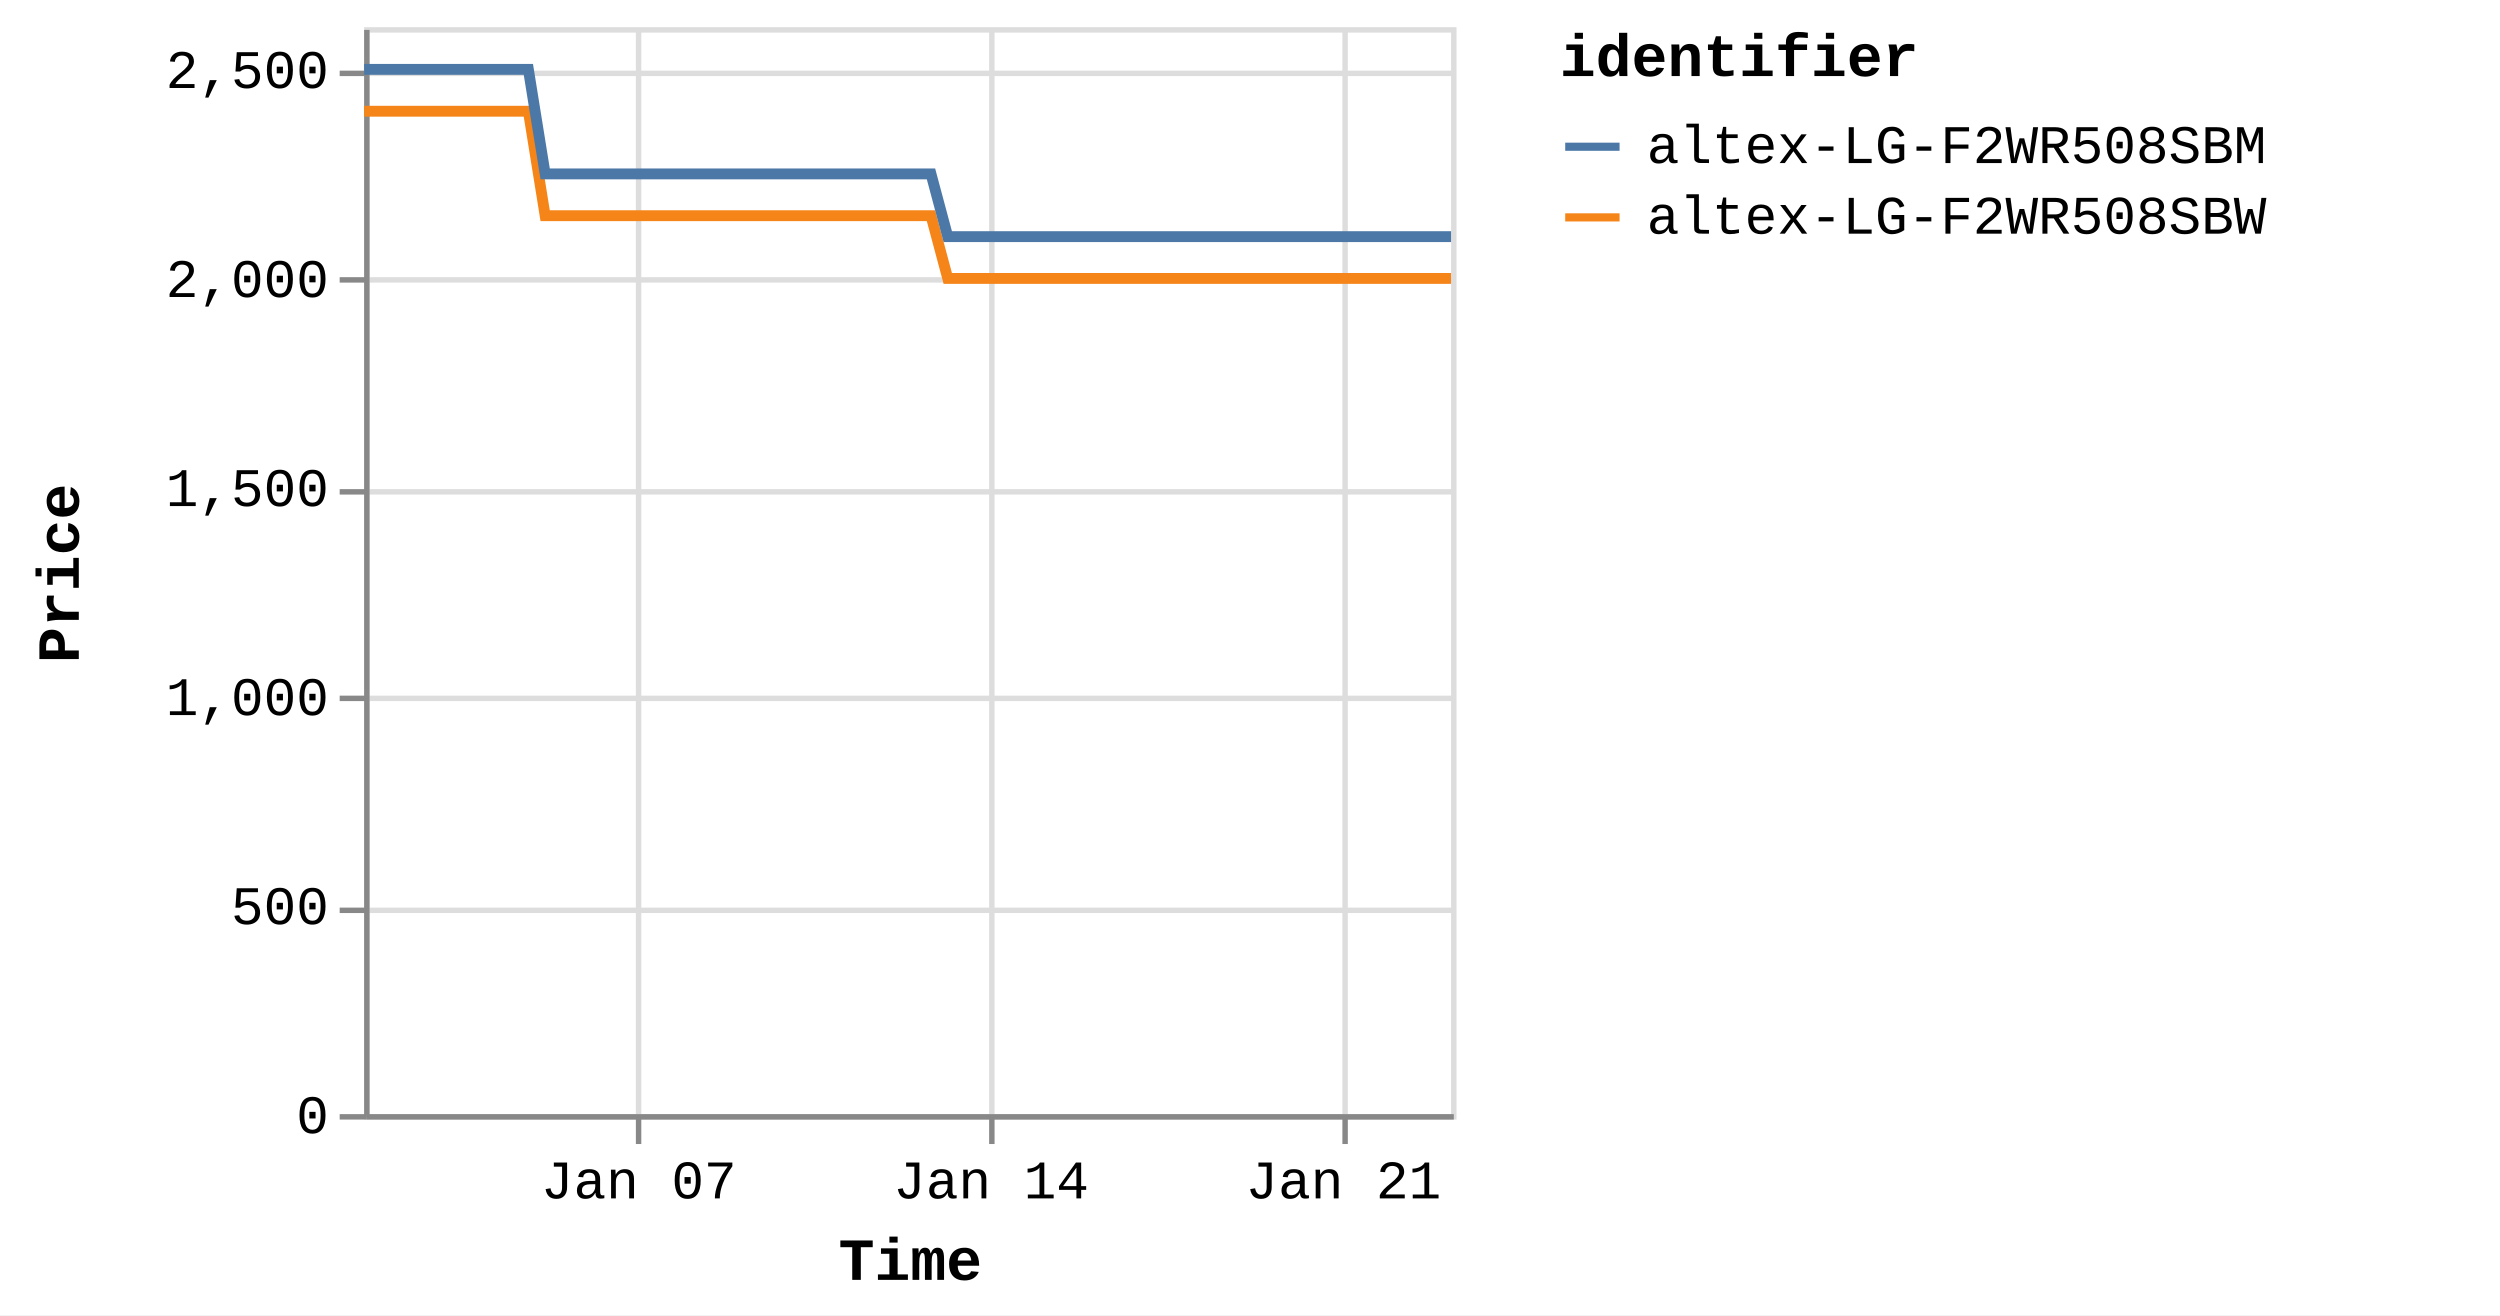
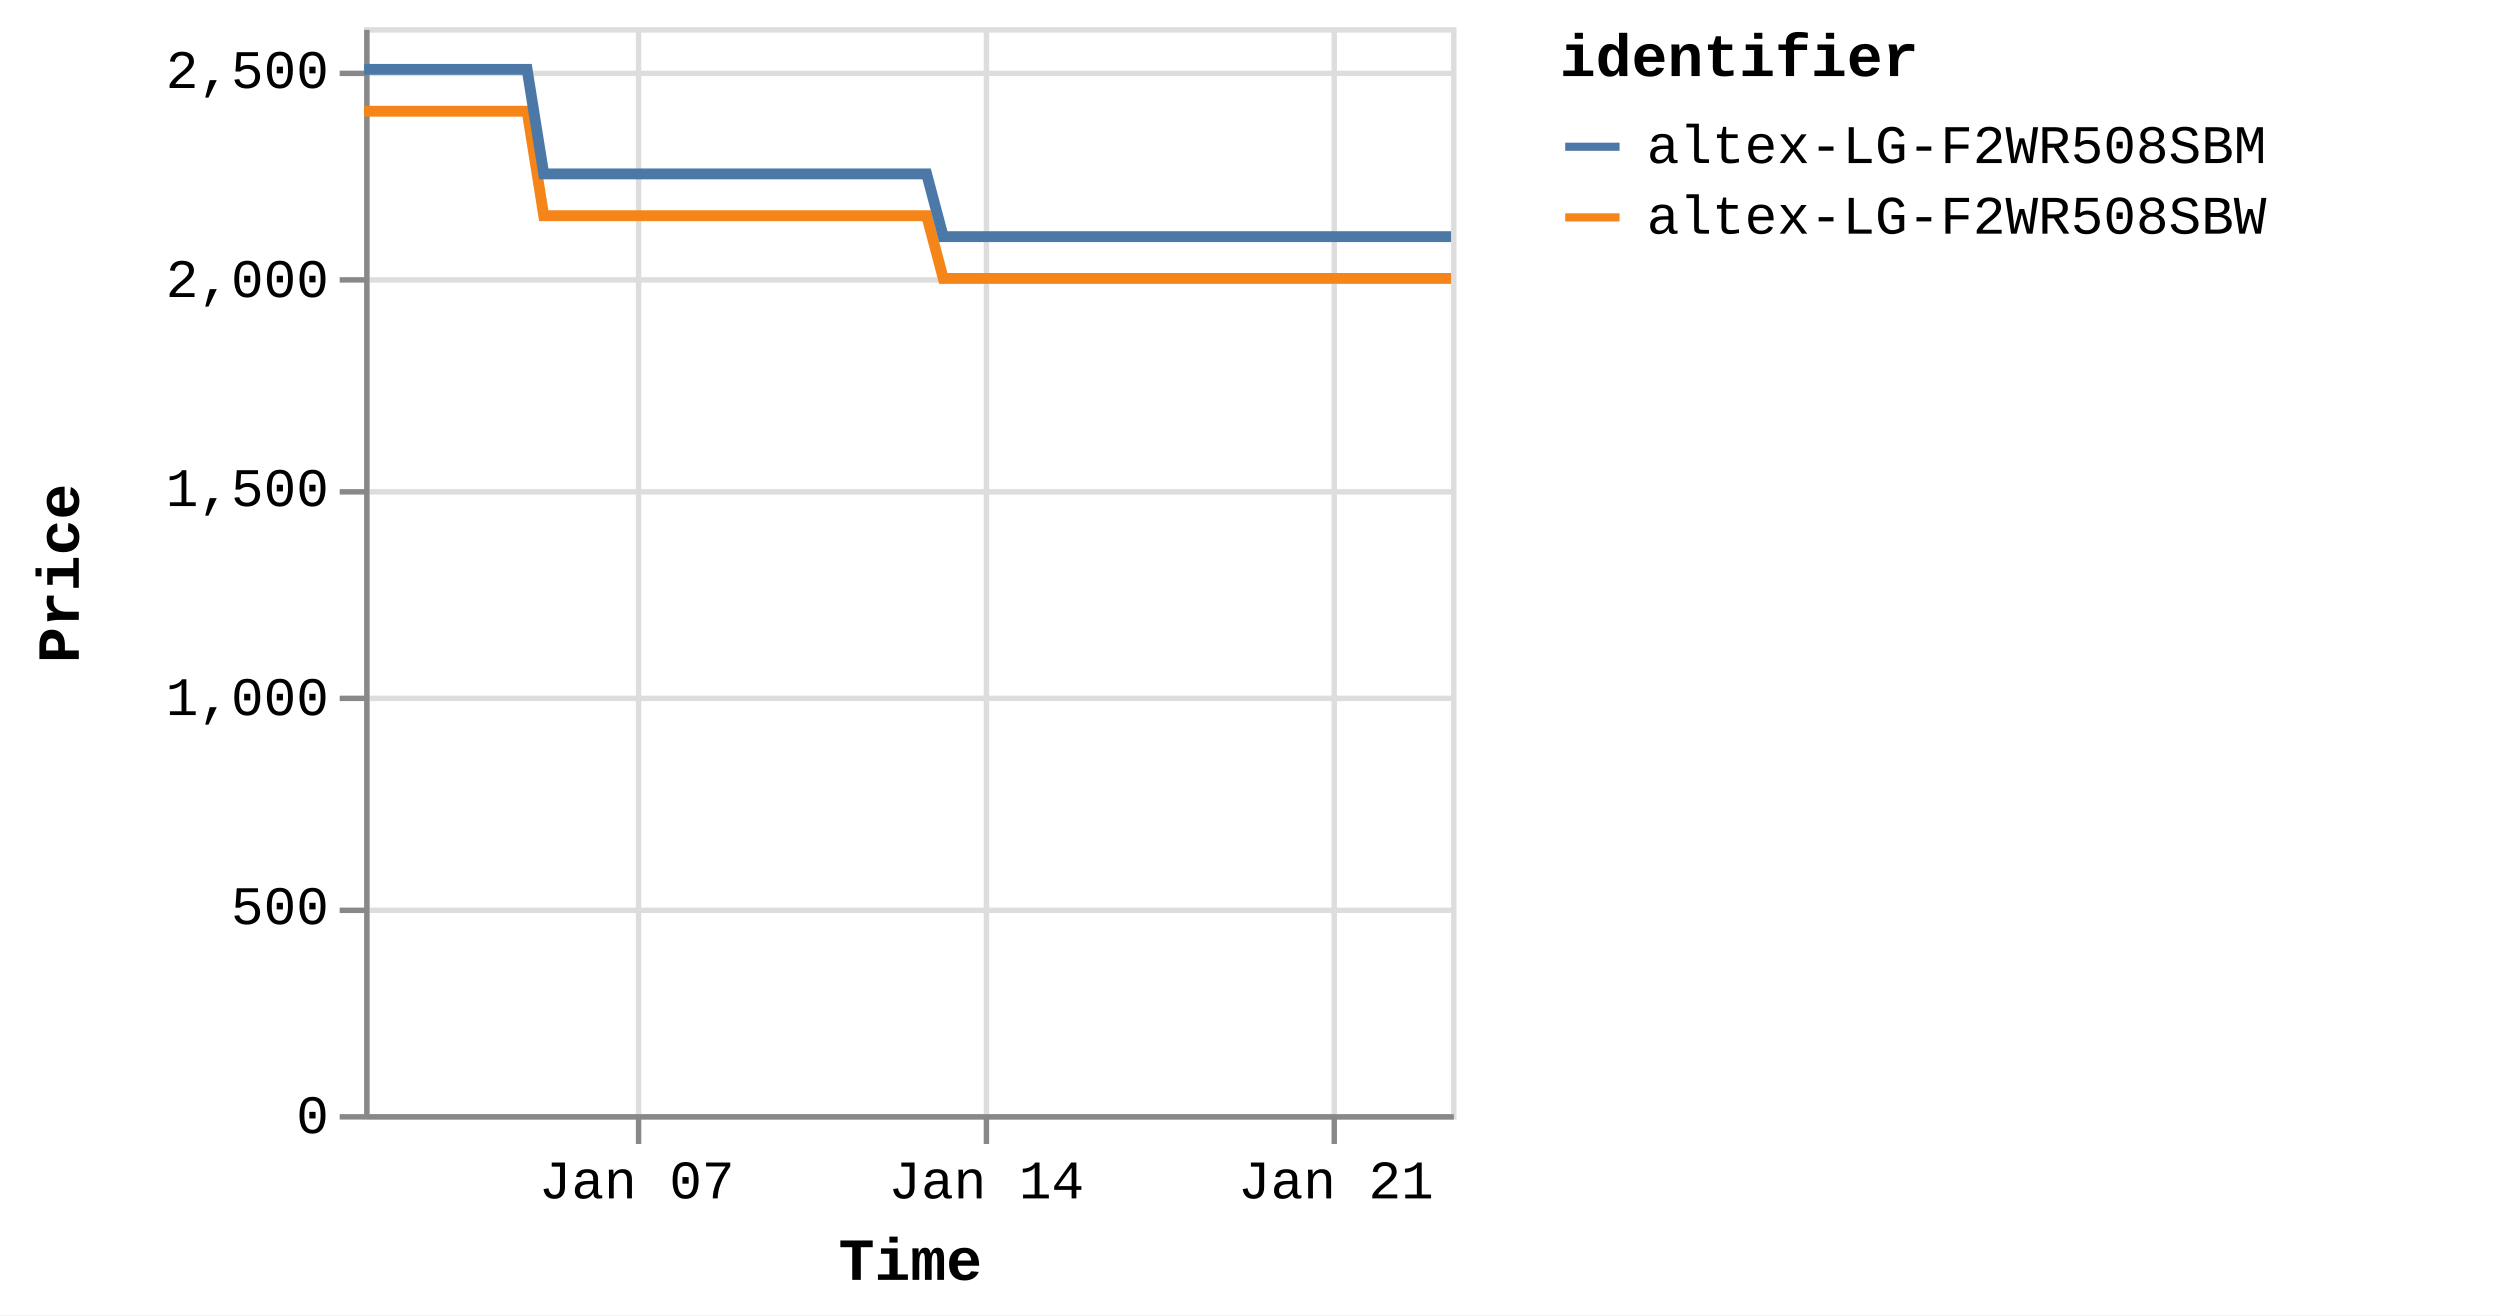
<svg xmlns="http://www.w3.org/2000/svg" version="1.1" class="marks" width="460" height="242" viewBox="0 0 460 242">
  <rect width="460" height="242" fill="white" />
  <g fill="none" stroke-miterlimit="10" transform="translate(67,5)">
    <g class="mark-group role-frame root" role="graphics-object" aria-roledescription="group mark container">
      <g transform="translate(0,0)">
        <path class="background" aria-hidden="true" d="M0.5,0.5h200v200h-200Z" stroke="#ddd" />
        <g>
          <g class="mark-group role-axis" aria-hidden="true">
            <g transform="translate(0.5,200.5)">
              <path class="background" aria-hidden="true" d="M0,0h0v0h0Z" pointer-events="none" />
              <g>
                <g class="mark-rule role-axis-grid" pointer-events="none">
                  <line transform="translate(50,-200)" x2="0" y2="200" stroke="#ddd" stroke-width="1" opacity="1" />
-                   <line transform="translate(115,-200)" x2="0" y2="200" stroke="#ddd" stroke-width="1" opacity="1" />
-                   <line transform="translate(180,-200)" x2="0" y2="200" stroke="#ddd" stroke-width="1" opacity="1" />
+                   <line transform="translate(114,-200)" x2="0" y2="200" stroke="#ddd" stroke-width="1" opacity="1" />
+                   <line transform="translate(178,-200)" x2="0" y2="200" stroke="#ddd" stroke-width="1" opacity="1" />
                </g>
              </g>
              <path class="foreground" aria-hidden="true" d="" pointer-events="none" display="none" />
            </g>
          </g>
          <g class="mark-group role-axis" aria-hidden="true">
            <g transform="translate(0.5,0.5)">
              <path class="background" aria-hidden="true" d="M0,0h0v0h0Z" pointer-events="none" />
              <g>
                <g class="mark-rule role-axis-grid" pointer-events="none">
                  <line transform="translate(0,200)" x2="200" y2="0" stroke="#ddd" stroke-width="1" opacity="1" />
                  <line transform="translate(0,162)" x2="200" y2="0" stroke="#ddd" stroke-width="1" opacity="1" />
                  <line transform="translate(0,123)" x2="200" y2="0" stroke="#ddd" stroke-width="1" opacity="1" />
                  <line transform="translate(0,85)" x2="200" y2="0" stroke="#ddd" stroke-width="1" opacity="1" />
                  <line transform="translate(0,46)" x2="200" y2="0" stroke="#ddd" stroke-width="1" opacity="1" />
                  <line transform="translate(0,8)" x2="200" y2="0" stroke="#ddd" stroke-width="1" opacity="1" />
                </g>
              </g>
              <path class="foreground" aria-hidden="true" d="" pointer-events="none" display="none" />
            </g>
          </g>
-           <g class="mark-group role-axis" role="graphics-symbol" aria-roledescription="axis" aria-label="X-axis titled 'Time' for a time scale with values from Monday, 01 January 2024, 2:19:43 PM to Tuesday, 23 January 2024, 4:39:51 AM">
+           <g class="mark-group role-axis" role="graphics-symbol" aria-roledescription="axis" aria-label="X-axis titled 'Time' for a time scale with values from Monday, 01 January 2024, 2:19:43 PM to Tuesday, 23 January 2024, 8:40:54 AM">
            <g transform="translate(0.5,200.5)">
              <path class="background" aria-hidden="true" d="M0,0h0v0h0Z" pointer-events="none" />
              <g>
                <g class="mark-rule role-axis-tick" pointer-events="none">
                  <line transform="translate(50,0)" x2="0" y2="5" stroke="#888" stroke-width="1" opacity="1" />
-                   <line transform="translate(115,0)" x2="0" y2="5" stroke="#888" stroke-width="1" opacity="1" />
-                   <line transform="translate(180,0)" x2="0" y2="5" stroke="#888" stroke-width="1" opacity="1" />
+                   <line transform="translate(114,0)" x2="0" y2="5" stroke="#888" stroke-width="1" opacity="1" />
+                   <line transform="translate(178,0)" x2="0" y2="5" stroke="#888" stroke-width="1" opacity="1" />
                </g>
                <g class="mark-text role-axis-label" pointer-events="none">
-                   <text text-anchor="middle" transform="translate(50.03373,15)" font-family="Liberation Mono" font-size="10px" fill="#000" opacity="1">Jan 07</text>
-                   <text text-anchor="middle" transform="translate(114.8566,15)" font-family="Liberation Mono" font-size="10px" fill="#000" opacity="1">Jan 14</text>
-                   <text text-anchor="middle" transform="translate(179.6794,15)" font-family="Liberation Mono" font-size="10px" fill="#000" opacity="1">Jan 21</text>
+                   <text text-anchor="middle" transform="translate(49.64893,15)" font-family="Liberation Mono" font-size="10px" fill="#000" opacity="1">Jan 07</text>
+                   <text text-anchor="middle" transform="translate(113.9732,15)" font-family="Liberation Mono" font-size="10px" fill="#000" opacity="1">Jan 14</text>
+                   <text text-anchor="middle" transform="translate(178.2976,15)" font-family="Liberation Mono" font-size="10px" fill="#000" opacity="1">Jan 21</text>
                </g>
                <g class="mark-rule role-axis-domain" pointer-events="none">
                  <line transform="translate(0,0)" x2="200" y2="0" stroke="#888" stroke-width="1" opacity="1" />
                </g>
                <g class="mark-text role-axis-title" pointer-events="none">
                  <text text-anchor="middle" transform="translate(100,30)" font-family="Liberation Mono" font-size="11px" font-weight="bold" fill="#000" opacity="1">Time</text>
                </g>
              </g>
              <path class="foreground" aria-hidden="true" d="" pointer-events="none" display="none" />
            </g>
          </g>
          <g class="mark-group role-axis" role="graphics-symbol" aria-roledescription="axis" aria-label="Y-axis titled 'Price' for a linear scale with values from 0 to 2,600">
            <g transform="translate(0.5,0.5)">
              <path class="background" aria-hidden="true" d="M0,0h0v0h0Z" pointer-events="none" />
              <g>
                <g class="mark-rule role-axis-tick" pointer-events="none">
                  <line transform="translate(0,200)" x2="-5" y2="0" stroke="#888" stroke-width="1" opacity="1" />
                  <line transform="translate(0,162)" x2="-5" y2="0" stroke="#888" stroke-width="1" opacity="1" />
                  <line transform="translate(0,123)" x2="-5" y2="0" stroke="#888" stroke-width="1" opacity="1" />
                  <line transform="translate(0,85)" x2="-5" y2="0" stroke="#888" stroke-width="1" opacity="1" />
                  <line transform="translate(0,46)" x2="-5" y2="0" stroke="#888" stroke-width="1" opacity="1" />
                  <line transform="translate(0,8)" x2="-5" y2="0" stroke="#888" stroke-width="1" opacity="1" />
                </g>
                <g class="mark-text role-axis-label" pointer-events="none">
                  <text text-anchor="end" transform="translate(-7,203)" font-family="Liberation Mono" font-size="10px" fill="#000" opacity="1">0</text>
                  <text text-anchor="end" transform="translate(-7,164.5385)" font-family="Liberation Mono" font-size="10px" fill="#000" opacity="1">500</text>
                  <text text-anchor="end" transform="translate(-7,126.0769)" font-family="Liberation Mono" font-size="10px" fill="#000" opacity="1">1,000</text>
                  <text text-anchor="end" transform="translate(-7,87.61538)" font-family="Liberation Mono" font-size="10px" fill="#000" opacity="1">1,500</text>
                  <text text-anchor="end" transform="translate(-7,49.15385)" font-family="Liberation Mono" font-size="10px" fill="#000" opacity="1">2,000</text>
                  <text text-anchor="end" transform="translate(-7,10.69231)" font-family="Liberation Mono" font-size="10px" fill="#000" opacity="1">2,500</text>
                </g>
                <g class="mark-rule role-axis-domain" pointer-events="none">
                  <line transform="translate(0,200)" x2="0" y2="-200" stroke="#888" stroke-width="1" opacity="1" />
                </g>
                <g class="mark-text role-axis-title" pointer-events="none">
                  <text text-anchor="middle" transform="translate(-51,100) rotate(-90) translate(0,-2)" font-family="Liberation Mono" font-size="11px" font-weight="bold" fill="#000" opacity="1">Price</text>
                </g>
              </g>
              <path class="foreground" aria-hidden="true" d="" pointer-events="none" display="none" />
            </g>
          </g>
          <g class="mark-group role-scope pathgroup" role="graphics-object" aria-roledescription="group mark container">
            <g transform="translate(0,0)">
              <path class="background" aria-hidden="true" d="M0,0h200v200h-200Z" />
              <g>
                <g class="mark-line role-mark marks" role="graphics-object" aria-roledescription="line mark container">
-                   <path aria-label="Time: Jan 01, 2024; Price: 2399; identifier: altex-LG-F2WR508SBW" role="graphics-symbol" aria-roledescription="line mark" d="M0,15.462L0.969,15.462L2.436,15.462L5.523,15.462L7.068,15.462L8.69,15.462L10.165,15.462L11.695,15.462L14.784,15.462L16.328,15.462L17.952,15.462L19.428,15.462L20.954,15.462L24.045,15.462L25.59,15.462L27.21,15.462L28.698,15.462L30.218,15.462L33.309,34.692L34.851,34.692L36.471,34.692L37.954,34.692L39.476,34.692L42.567,34.692L44.108,34.692L45.725,34.692L47.207,34.692L48.736,34.692L51.833,34.692L53.368,34.692L54.985,34.692L56.468,34.692L57.997,34.692L61.092,34.692L62.64,34.692L64.264,34.692L65.741,34.692L67.256,34.692L70.356,34.692L71.897,34.692L73.541,34.692L75.003,34.692L76.518,34.692L79.615,34.692L81.159,34.692L82.784,34.692L84.257,34.692L85.779,34.692L88.873,34.692L90.418,34.692L92.046,34.692L93.523,34.692L95.039,34.692L98.133,34.692L99.678,34.692L101.3,34.692L102.78,34.692L104.301,34.692L107.389,46.231L108.93,46.231L110.547,46.231L112.03,46.231L113.559,46.231L116.656,46.231L118.189,46.231L119.806,46.231L121.287,46.231L122.82,46.231L125.918,46.231L127.463,46.231L129.093,46.231L130.566,46.231L132.08,46.231L135.174,46.231L136.724,46.231L138.349,46.231L139.828,46.231L141.341,46.231L144.435,46.231L145.985,46.231L147.611,46.231L149.086,46.231L150.601,46.231L153.693,46.231L155.239,46.231L156.867,46.231L158.34,46.231L159.865,46.231L162.957,46.231L164.501,46.231L166.128,46.231L167.608,46.231L169.122,46.231L172.217,46.231L173.751,46.231L175.371,46.231L176.86,46.231L178.385,46.231L181.47,46.231L183.013,46.231L184.631,46.231L186.114,46.231L187.644,46.231L190.745,46.231L192.291,46.231L193.92,46.231L195.386,46.231L196.904,46.231L199.999,46.231" stroke="#f58518" stroke-width="2" />
+                   <path aria-label="Time: Jan 01, 2024; Price: 2399; identifier: altex-LG-F2WR508SBW" role="graphics-symbol" aria-roledescription="line mark" d="M0,15.462L0.962,15.462L2.417,15.462L5.48,15.462L7.014,15.462L8.623,15.462L10.086,15.462L11.605,15.462L14.67,15.462L16.202,15.462L17.814,15.462L19.278,15.462L20.792,15.462L23.86,15.462L25.393,15.462L27.001,15.462L28.477,15.462L29.986,15.462L33.053,34.692L34.583,34.692L36.191,34.692L37.662,34.692L39.172,34.692L42.239,34.692L43.769,34.692L45.374,34.692L46.844,34.692L48.361,34.692L51.435,34.692L52.957,34.692L54.562,34.692L56.034,34.692L57.551,34.692L60.623,34.692L62.158,34.692L63.77,34.692L65.235,34.692L66.739,34.692L69.815,34.692L71.344,34.692L72.975,34.692L74.426,34.692L75.93,34.692L79.003,34.692L80.535,34.692L82.147,34.692L83.609,34.692L85.119,34.692L88.19,34.692L89.722,34.692L91.339,34.692L92.804,34.692L94.308,34.692L97.378,34.692L98.912,34.692L100.521,34.692L101.989,34.692L103.498,34.692L106.563,46.231L108.092,46.231L109.696,46.231L111.169,46.231L112.685,46.231L115.758,46.231L117.28,46.231L118.884,46.231L120.355,46.231L121.875,46.231L124.949,46.231L126.483,46.231L128.1,46.231L129.562,46.231L131.064,46.231L134.134,46.231L135.673,46.231L137.285,46.231L138.753,46.231L140.254,46.231L143.324,46.231L144.862,46.231L146.476,46.231L147.939,46.231L149.443,46.231L152.511,46.231L154.045,46.231L155.66,46.231L157.122,46.231L158.636,46.231L161.703,46.231L163.236,46.231L164.851,46.231L166.319,46.231L167.821,46.231L170.892,46.231L172.415,46.231L174.022,46.231L175.499,46.231L177.013,46.231L180.075,46.231L181.606,46.231L183.211,46.231L184.683,46.231L186.201,46.231L189.278,46.231L190.812,46.231L192.428,46.231L193.883,46.231L195.39,46.231L198.461,46.231L200,46.231" stroke="#f58518" stroke-width="2" />
                </g>
              </g>
              <path class="foreground" aria-hidden="true" d="" display="none" />
            </g>
            <g transform="translate(0,0)">
              <path class="background" aria-hidden="true" d="M0,0h200v200h-200Z" />
              <g>
                <g class="mark-line role-mark marks" role="graphics-object" aria-roledescription="line mark container">
-                   <path aria-label="Time: Jan 01, 2024; Price: 2499; identifier: altex-LG-F2WR508SBM" role="graphics-symbol" aria-roledescription="line mark" d="M0.001,7.769L0.97,7.769L2.436,7.769L5.523,7.769L7.068,7.769L8.69,7.769L10.165,7.769L11.695,7.769L14.784,7.769L16.329,7.769L17.953,7.769L19.428,7.769L20.954,7.769L24.045,7.769L25.59,7.769L27.21,7.769L28.698,7.769L30.22,7.769L33.31,27L34.851,27L36.472,27L37.955,27L39.476,27L42.567,27L44.108,27L45.725,27L47.207,27L48.737,27L51.834,27L53.368,27L54.985,27L56.468,27L57.997,27L61.093,27L62.64,27L64.264,27L65.741,27L67.256,27L70.356,27L71.898,27L73.541,27L75.004,27L76.518,27L79.615,27L81.159,27L82.784,27L84.257,27L85.779,27L88.873,27L90.418,27L92.047,27L93.523,27L95.04,27L98.133,27L99.679,27L101.3,27L102.78,27L104.301,27L107.389,38.538L108.93,38.538L110.547,38.538L112.031,38.538L113.559,38.538L116.656,38.538L118.19,38.538L119.806,38.538L121.288,38.538L122.82,38.538L125.918,38.538L127.463,38.538L129.093,38.538L130.566,38.538L132.08,38.538L135.174,38.538L136.725,38.538L138.349,38.538L139.831,38.538L141.341,38.538L144.435,38.538L145.985,38.538L147.612,38.538L149.086,38.538L150.601,38.538L153.694,38.538L155.239,38.538L156.867,38.538L158.34,38.538L159.866,38.538L162.957,38.538L164.502,38.538L166.128,38.538L167.608,38.538L169.122,38.538L172.217,38.538L173.751,38.538L175.371,38.538L176.86,38.538L178.385,38.538L181.471,38.538L183.014,38.538L184.631,38.538L186.115,38.538L187.644,38.538L190.746,38.538L192.292,38.538L193.92,38.538L195.386,38.538L196.904,38.538L200,38.538" stroke="#4c78a8" stroke-width="2" />
+                   <path aria-label="Time: Jan 01, 2024; Price: 2499; identifier: altex-LG-F2WR508SBM" role="graphics-symbol" aria-roledescription="line mark" d="M0.001,7.769L0.962,7.769L2.418,7.769L5.481,7.769L7.014,7.769L8.624,7.769L10.087,7.769L11.605,7.769L14.67,7.769L16.203,7.769L17.815,7.769L19.278,7.769L20.793,7.769L23.86,7.769L25.393,7.769L27.001,7.769L28.478,7.769L29.987,7.769L33.053,27L34.583,27L36.191,27L37.663,27L39.173,27L42.24,27L43.769,27L45.374,27L46.844,27L48.362,27L51.435,27L52.958,27L54.562,27L56.034,27L57.551,27L60.623,27L62.159,27L63.77,27L65.235,27L66.739,27L69.815,27L71.345,27L72.975,27L74.427,27L75.93,27L79.003,27L80.535,27L82.147,27L83.609,27L85.119,27L88.19,27L89.723,27L91.339,27L92.804,27L94.309,27L97.378,27L98.912,27L100.521,27L101.989,27L103.499,27L106.563,38.538L108.092,38.538L109.697,38.538L111.169,38.538L112.686,38.538L115.759,38.538L117.281,38.538L118.885,38.538L120.355,38.538L121.875,38.538L124.949,38.538L126.483,38.538L128.1,38.538L129.562,38.538L131.065,38.538L134.134,38.538L135.673,38.538L137.285,38.538L138.755,38.538L140.254,38.538L143.324,38.538L144.862,38.538L146.476,38.538L147.939,38.538L149.443,38.538L152.512,38.538L154.045,38.538L155.661,38.538L157.122,38.538L158.637,38.538L161.704,38.538L163.237,38.538L164.851,38.538L166.319,38.538L167.821,38.538L170.892,38.538L172.415,38.538L174.023,38.538L175.5,38.538L177.013,38.538L180.075,38.538L181.606,38.538L183.211,38.538L184.684,38.538L186.201,38.538L189.279,38.538L190.813,38.538L192.429,38.538L193.884,38.538L195.39,38.538L198.462,38.538L200,38.538" stroke="#4c78a8" stroke-width="2" />
                </g>
              </g>
              <path class="foreground" aria-hidden="true" d="" display="none" />
            </g>
          </g>
          <g class="mark-group role-legend" role="graphics-symbol" aria-roledescription="legend" aria-label="Symbol legend titled 'identifier' for stroke color with 2 values: altex-LG-F2WR508SBM, altex-LG-F2WR508SBW">
            <g transform="translate(220,0)">
              <path class="background" aria-hidden="true" d="M0,0h168v40h-168Z" pointer-events="none" />
              <g>
                <g class="mark-group role-legend-entry">
                  <g transform="translate(0,16)">
                    <path class="background" aria-hidden="true" d="M0,0h0v0h0Z" pointer-events="none" />
                    <g>
                      <g class="mark-group role-scope" role="graphics-object" aria-roledescription="group mark container">
                        <g transform="translate(0,0)">
                          <path class="background" aria-hidden="true" d="M0,0h168v11h-168Z" pointer-events="none" opacity="1" />
                          <g>
                            <g class="mark-symbol role-legend-symbol" pointer-events="none">
                              <path transform="translate(6,6)" d="M-5,0L5,0" stroke="#4c78a8" stroke-width="1.5" opacity="1" />
                            </g>
                            <g class="mark-text role-legend-label" pointer-events="none">
                              <text text-anchor="start" transform="translate(16,9)" font-family="Liberation Mono" font-size="10px" fill="#000" opacity="1">altex-LG-F2WR508SBM</text>
                            </g>
                          </g>
                          <path class="foreground" aria-hidden="true" d="" pointer-events="none" display="none" />
                        </g>
                        <g transform="translate(0,13)">
                          <path class="background" aria-hidden="true" d="M0,0h168v11h-168Z" pointer-events="none" opacity="1" />
                          <g>
                            <g class="mark-symbol role-legend-symbol" pointer-events="none">
                              <path transform="translate(6,6)" d="M-5,0L5,0" stroke="#f58518" stroke-width="1.5" opacity="1" />
                            </g>
                            <g class="mark-text role-legend-label" pointer-events="none">
                              <text text-anchor="start" transform="translate(16,9)" font-family="Liberation Mono" font-size="10px" fill="#000" opacity="1">altex-LG-F2WR508SBW</text>
                            </g>
                          </g>
                          <path class="foreground" aria-hidden="true" d="" pointer-events="none" display="none" />
                        </g>
                      </g>
                    </g>
                    <path class="foreground" aria-hidden="true" d="" pointer-events="none" display="none" />
                  </g>
                </g>
                <g class="mark-text role-legend-title" pointer-events="none">
                  <text text-anchor="start" transform="translate(0,9)" font-family="Liberation Mono" font-size="11px" font-weight="bold" fill="#000" opacity="1">identifier</text>
                </g>
              </g>
              <path class="foreground" aria-hidden="true" d="" pointer-events="none" display="none" />
            </g>
          </g>
        </g>
        <path class="foreground" aria-hidden="true" d="" display="none" />
      </g>
    </g>
  </g>
</svg>
